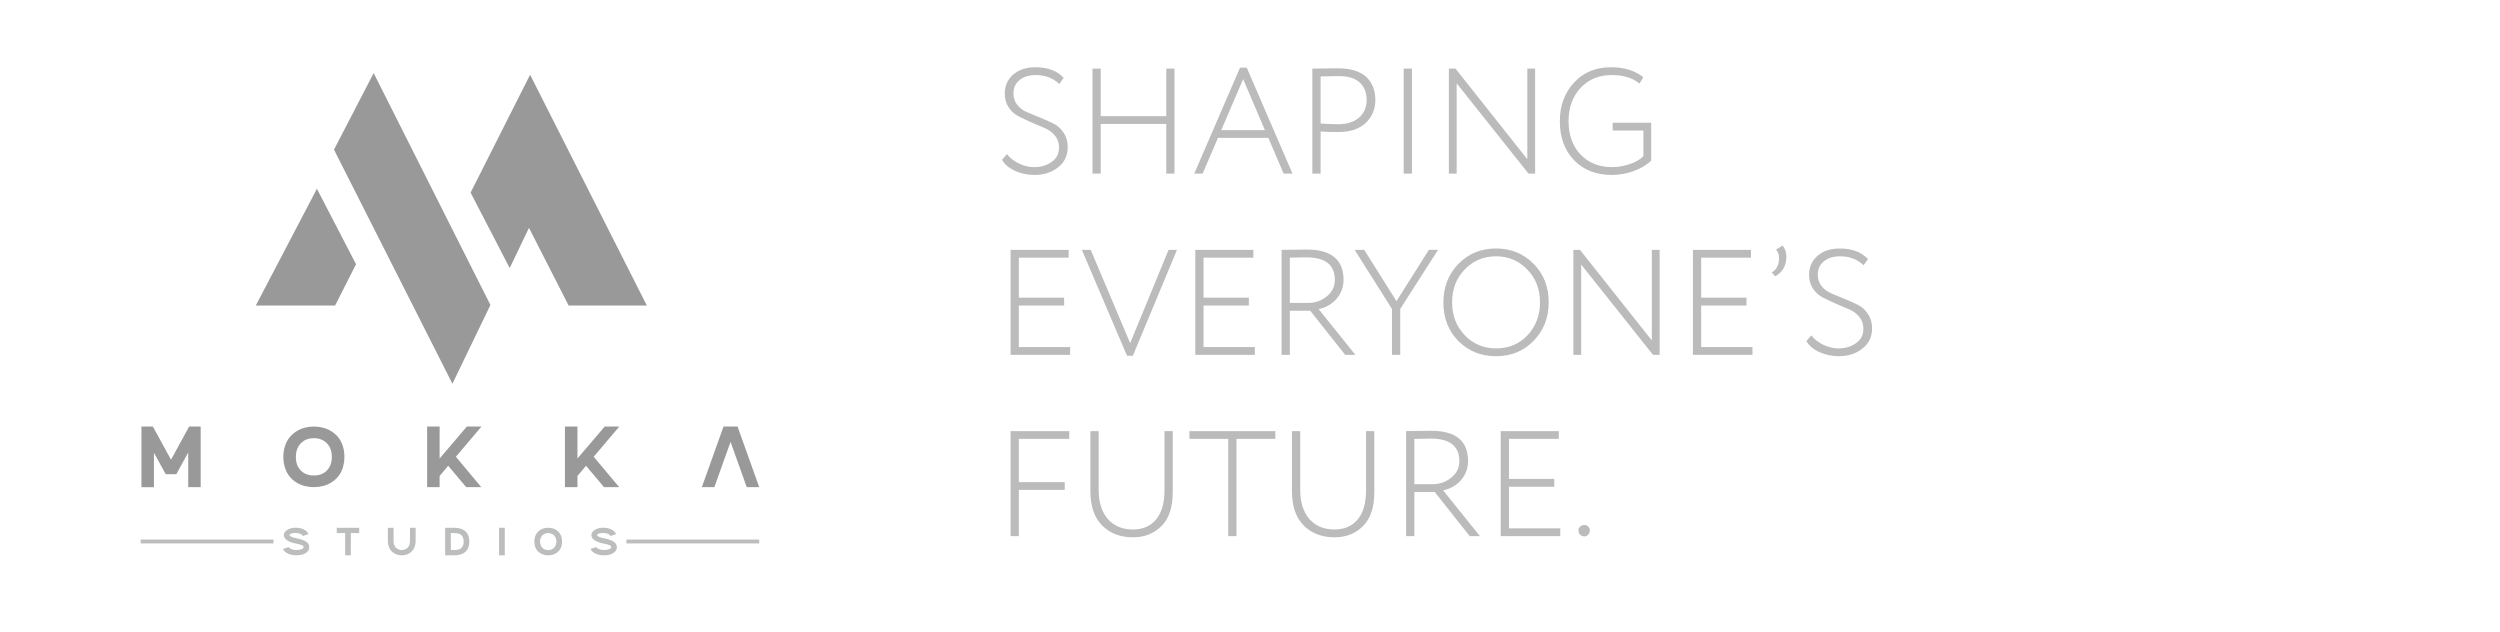
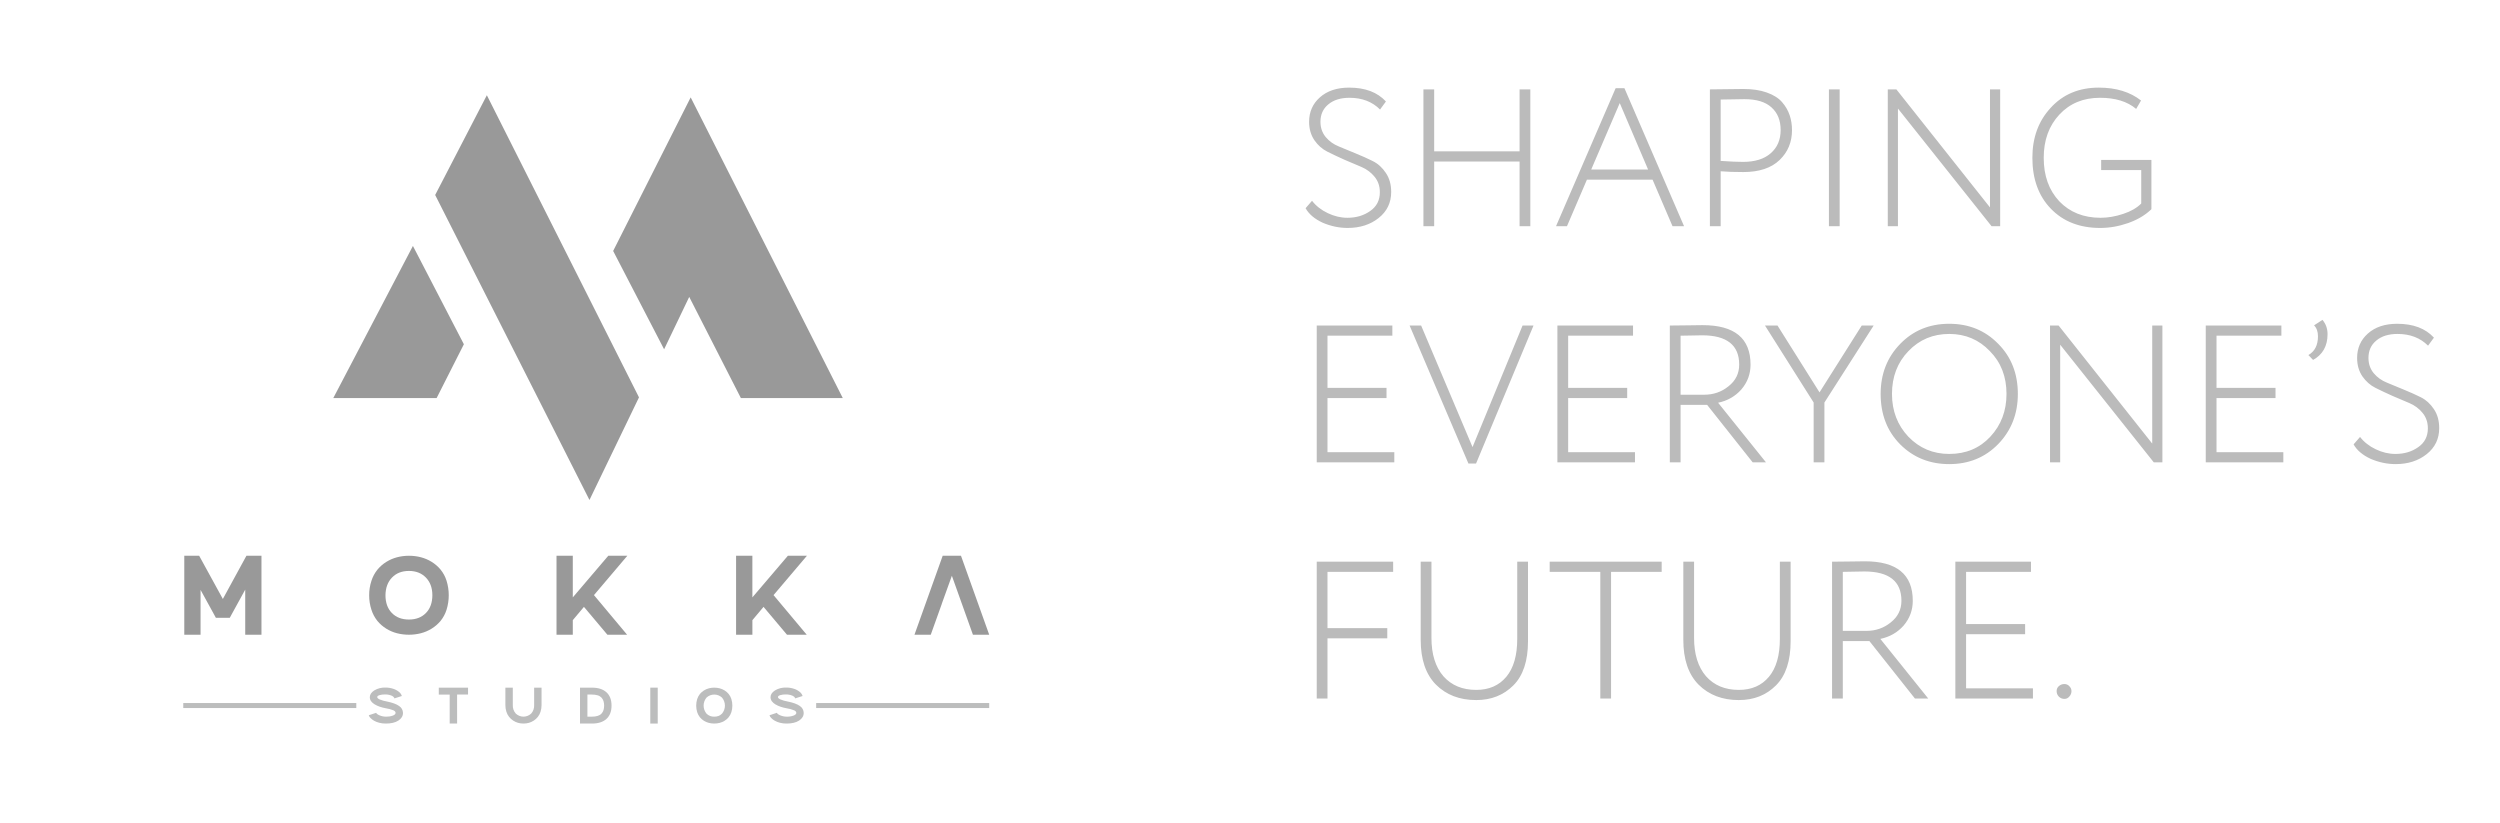
- <svg xmlns="http://www.w3.org/2000/svg" width="400" height="101" viewBox="0 0 400 101" fill="none">
+ <svg xmlns="http://www.w3.org/2000/svg" width="307" height="101" viewBox="0 0 307 101" fill="none">
  <g opacity="0.4">
    <path d="M40.926 48.885L50.707 30.201L56.964 42.275L53.616 48.885H40.926Z" fill="black" />
    <path d="M59.786 11.694L53.439 23.944L72.387 61.398L78.468 48.796L59.786 11.694Z" fill="black" />
    <path d="M75.295 30.818L84.815 11.959L103.495 48.885H90.981L84.637 36.459L81.552 42.892L75.295 30.818Z" fill="black" />
    <path d="M26.509 75.869L26.307 75.493L24.629 72.437V77.947H22.63V68.247H24.457L27.366 73.554L30.261 68.247H32.109V77.944H30.114V72.405L28.419 75.493L28.216 75.869H26.509Z" fill="black" />
    <path d="M50.222 68.247C50.712 68.246 51.2 68.306 51.675 68.428C52.145 68.548 52.594 68.74 53.007 68.996C53.42 69.25 53.79 69.57 54.1 69.943C54.429 70.349 54.679 70.814 54.836 71.314C55.197 72.474 55.197 73.717 54.836 74.878C54.679 75.377 54.429 75.843 54.1 76.25C53.789 76.623 53.42 76.942 53.007 77.197C52.594 77.452 52.145 77.643 51.675 77.764C50.718 78.005 49.715 78.005 48.758 77.764C48.289 77.644 47.841 77.453 47.43 77.197C47.019 76.942 46.652 76.623 46.344 76.25C46.018 75.842 45.769 75.376 45.612 74.878C45.424 74.303 45.33 73.701 45.334 73.096C45.33 72.495 45.424 71.897 45.612 71.326C45.77 70.829 46.018 70.365 46.344 69.958C46.653 69.585 47.019 69.263 47.43 69.007C47.841 68.749 48.289 68.555 48.758 68.432C49.236 68.308 49.728 68.246 50.222 68.247ZM50.222 76.079C51.088 76.079 51.782 75.811 52.305 75.276C52.828 74.741 53.091 74.014 53.094 73.096C53.094 72.194 52.83 71.471 52.301 70.926C51.772 70.382 51.078 70.11 50.218 70.111C49.35 70.111 48.656 70.383 48.135 70.926C47.613 71.47 47.347 72.193 47.336 73.096C47.336 74.012 47.598 74.739 48.122 75.276C48.646 75.813 49.346 76.081 50.222 76.079Z" fill="black" />
    <path d="M77.007 77.944H74.587L71.708 74.523L70.339 76.155V77.944H68.34V68.247H70.339V73.36L74.697 68.247H77.036L72.939 73.08L77.007 77.944Z" fill="black" />
    <path d="M99.065 77.944H96.641L93.762 74.523L92.394 76.155V77.944H90.391V68.247H92.391V73.36L96.751 68.247H99.09L94.991 73.08L99.065 77.944Z" fill="black" />
    <path d="M118.009 68.247H115.762L112.297 77.944H114.297L114.98 76.036L115.648 74.171H115.641L116.89 70.705L119.476 77.944H121.475L118.009 68.247Z" fill="black" />
    <path d="M49.487 87.546C49.487 87.93 49.297 88.24 48.916 88.489C48.536 88.737 48.016 88.854 47.361 88.854C47.097 88.855 46.834 88.823 46.579 88.758C46.355 88.703 46.14 88.619 45.938 88.508C45.779 88.419 45.632 88.307 45.502 88.178C45.401 88.083 45.327 87.964 45.286 87.832L46.198 87.532C46.221 87.632 46.357 87.736 46.607 87.844C46.867 87.955 47.147 88.01 47.429 88.007C47.703 88.012 47.976 87.969 48.234 87.878C48.464 87.79 48.577 87.68 48.577 87.546C48.577 87.411 48.493 87.318 48.323 87.232C48.023 87.11 47.708 87.025 47.387 86.978C47.133 86.933 46.882 86.868 46.637 86.785C46.419 86.71 46.209 86.614 46.011 86.497C45.839 86.401 45.689 86.269 45.572 86.11C45.468 85.968 45.413 85.796 45.412 85.621C45.412 85.3 45.593 85.023 45.954 84.787C46.37 84.537 46.85 84.413 47.336 84.433C47.657 84.431 47.975 84.48 48.28 84.58C48.542 84.661 48.785 84.791 48.997 84.964C49.162 85.093 49.284 85.269 49.347 85.469L48.437 85.764C48.404 85.625 48.279 85.508 48.065 85.416C47.811 85.317 47.54 85.27 47.268 85.278C47.042 85.273 46.817 85.303 46.6 85.365C46.414 85.424 46.322 85.503 46.322 85.603C46.322 85.701 46.423 85.797 46.623 85.89C46.902 86.006 47.193 86.09 47.491 86.14C48.185 86.279 48.691 86.464 49.009 86.696C49.153 86.787 49.272 86.912 49.356 87.06C49.439 87.209 49.484 87.376 49.487 87.546Z" fill="#58595B" />
    <path d="M56.133 88.854H55.221V85.293H53.883V84.443H57.475V85.291H56.132L56.133 88.854Z" fill="#58595B" />
    <path d="M66.502 84.443V86.583C66.505 86.86 66.463 87.136 66.379 87.4C66.307 87.632 66.194 87.848 66.044 88.039C65.761 88.389 65.377 88.643 64.944 88.765C64.511 88.882 64.054 88.882 63.62 88.765C63.406 88.704 63.202 88.611 63.016 88.487C62.828 88.365 62.66 88.213 62.519 88.037C62.369 87.846 62.255 87.63 62.183 87.398C62.099 87.134 62.058 86.859 62.061 86.582V84.443H62.973V86.583C62.953 86.963 63.082 87.336 63.333 87.622C63.588 87.868 63.929 88.005 64.283 88.005C64.637 88.005 64.978 87.868 65.233 87.622C65.484 87.336 65.613 86.963 65.593 86.583V84.443H66.502Z" fill="#58595B" />
    <path d="M72.69 84.443C73.459 84.443 74.053 84.633 74.47 85.012C74.888 85.392 75.097 85.937 75.097 86.648C75.097 87.359 74.888 87.905 74.47 88.284C74.053 88.664 73.459 88.853 72.69 88.853H71.225V84.443H72.69ZM72.69 85.291H72.134V88.005H72.69C72.933 88.01 73.176 87.977 73.409 87.907C73.587 87.853 73.748 87.754 73.875 87.618C73.983 87.494 74.064 87.349 74.114 87.192C74.212 86.836 74.212 86.46 74.114 86.104C74.064 85.947 73.983 85.802 73.875 85.679C73.748 85.543 73.588 85.443 73.409 85.39C73.176 85.32 72.933 85.287 72.69 85.293V85.291Z" fill="#58595B" />
    <path d="M80.768 84.443V88.853H79.855V84.443H80.768Z" fill="#58595B" />
    <path d="M87.711 84.443C87.934 84.443 88.157 84.47 88.373 84.525C88.587 84.58 88.79 84.667 88.978 84.783C89.166 84.899 89.334 85.044 89.475 85.214C89.625 85.399 89.739 85.61 89.811 85.837C89.974 86.365 89.974 86.93 89.811 87.458C89.739 87.685 89.625 87.897 89.475 88.082C89.334 88.252 89.166 88.398 88.978 88.514C88.79 88.629 88.587 88.716 88.373 88.771C87.938 88.88 87.482 88.88 87.047 88.771C86.834 88.716 86.63 88.63 86.443 88.514C86.255 88.398 86.088 88.252 85.948 88.082C85.8 87.896 85.687 87.685 85.615 87.458C85.452 86.932 85.452 86.369 85.615 85.843C85.687 85.617 85.8 85.406 85.948 85.221C86.088 85.051 86.255 84.905 86.443 84.789C86.63 84.671 86.833 84.582 87.047 84.526C87.264 84.47 87.487 84.442 87.711 84.443ZM87.711 88.005C87.886 88.013 88.061 87.985 88.224 87.922C88.388 87.859 88.537 87.762 88.661 87.639C88.894 87.362 89.021 87.012 89.021 86.65C89.021 86.289 88.894 85.939 88.661 85.662C88.402 85.424 88.063 85.291 87.712 85.291C87.36 85.291 87.021 85.424 86.762 85.662C86.531 85.94 86.404 86.289 86.404 86.65C86.404 87.012 86.531 87.362 86.762 87.639C86.886 87.762 87.035 87.859 87.198 87.922C87.361 87.985 87.536 88.014 87.711 88.007V88.005Z" fill="#58595B" />
    <path d="M98.695 87.545C98.695 87.93 98.505 88.24 98.125 88.488C97.744 88.737 97.225 88.854 96.569 88.854C96.305 88.854 96.043 88.822 95.787 88.758C95.564 88.703 95.348 88.619 95.147 88.508C94.987 88.418 94.84 88.307 94.711 88.177C94.61 88.083 94.535 87.963 94.494 87.832L95.406 87.531C95.429 87.632 95.565 87.736 95.815 87.844C96.075 87.954 96.355 88.01 96.637 88.007C96.911 88.012 97.184 87.968 97.443 87.877C97.672 87.79 97.786 87.68 97.786 87.545C97.786 87.411 97.701 87.318 97.531 87.231C97.231 87.11 96.917 87.024 96.597 86.977C96.342 86.933 96.091 86.868 95.845 86.784C95.627 86.71 95.418 86.614 95.219 86.497C95.047 86.4 94.898 86.268 94.78 86.109C94.677 85.967 94.621 85.796 94.62 85.62C94.62 85.3 94.8 85.022 95.161 84.787C95.579 84.535 96.062 84.412 96.55 84.433C96.87 84.43 97.188 84.48 97.493 84.58C97.754 84.66 97.997 84.79 98.208 84.963C98.374 85.093 98.496 85.269 98.559 85.469L97.65 85.763C97.616 85.624 97.491 85.508 97.277 85.416C97.024 85.317 96.752 85.27 96.48 85.277C96.254 85.273 96.029 85.302 95.812 85.365C95.627 85.423 95.534 85.502 95.534 85.602C95.534 85.701 95.636 85.797 95.836 85.89C96.115 86.006 96.406 86.09 96.704 86.14C97.397 86.279 97.903 86.464 98.222 86.695C98.365 86.787 98.483 86.912 98.566 87.061C98.648 87.209 98.693 87.376 98.695 87.545Z" fill="#58595B" />
    <path d="M43.754 86.332H22.505V86.947H43.754V86.332Z" fill="#58595B" />
    <path d="M121.475 86.332H100.226V86.947H121.475V86.332Z" fill="#58595B" />
  </g>
  <g opacity="0.35">
    <path d="M169.446 23.6C169.446 22.864 169.23 22.232 168.798 21.704C168.366 21.176 167.83 20.776 167.19 20.504C166.55 20.232 165.854 19.936 165.102 19.616C164.35 19.28 163.654 18.952 163.014 18.632C162.374 18.312 161.838 17.84 161.406 17.216C160.974 16.576 160.758 15.824 160.758 14.96C160.758 13.744 161.198 12.744 162.078 11.96C162.974 11.16 164.174 10.76 165.678 10.76C167.646 10.76 169.15 11.328 170.19 12.464L169.47 13.448C168.51 12.488 167.262 12.008 165.726 12.008C164.622 12.008 163.75 12.28 163.11 12.824C162.47 13.352 162.15 14.064 162.15 14.96C162.15 15.68 162.366 16.304 162.798 16.832C163.23 17.344 163.766 17.728 164.406 17.984C165.046 18.24 165.742 18.528 166.494 18.848C167.246 19.152 167.942 19.464 168.582 19.784C169.222 20.104 169.758 20.592 170.19 21.248C170.622 21.888 170.838 22.664 170.838 23.576C170.838 24.888 170.326 25.952 169.302 26.768C168.278 27.584 167.006 27.992 165.486 27.992C164.446 27.992 163.422 27.776 162.414 27.344C161.422 26.88 160.726 26.288 160.326 25.568L161.118 24.656C161.598 25.28 162.238 25.784 163.038 26.168C163.838 26.552 164.646 26.744 165.462 26.744C166.55 26.744 167.486 26.464 168.27 25.904C169.054 25.36 169.446 24.592 169.446 23.6ZM187.924 27.776H186.604V19.832H176.116V27.776H174.796V10.976H176.116V18.584H186.604V10.976H187.924V27.776ZM192.425 27.776H191.081L198.401 10.832H199.481L206.801 27.776H205.385L202.937 22.064H194.873L192.425 27.776ZM202.385 20.816L198.905 12.656L195.401 20.816H202.385ZM211.296 21.032V27.776H209.976V10.976C210.632 10.976 211.312 10.968 212.016 10.952C212.72 10.936 213.408 10.928 214.08 10.928C215.2 10.928 216.16 11.072 216.96 11.36C217.776 11.648 218.4 12.04 218.832 12.536C219.264 13.032 219.576 13.568 219.768 14.144C219.96 14.704 220.056 15.32 220.056 15.992C220.056 17.448 219.552 18.664 218.544 19.64C217.52 20.632 216.032 21.128 214.08 21.128C212.976 21.128 212.048 21.096 211.296 21.032ZM214.2 12.176C213.672 12.176 212.704 12.192 211.296 12.224V19.76C212.448 19.84 213.36 19.88 214.032 19.88C215.504 19.88 216.64 19.528 217.44 18.824C218.256 18.12 218.664 17.168 218.664 15.968C218.664 14.784 218.288 13.856 217.536 13.184C216.8 12.512 215.688 12.176 214.2 12.176ZM225.911 27.776H224.591V10.976H225.911V27.776ZM245.619 10.976V27.776H244.563L233.067 13.328V27.776H231.819V10.976H232.875L244.371 25.472V10.976H245.619ZM262.944 20.888H258.024V19.64H264.192V25.688C263.456 26.408 262.504 26.976 261.336 27.392C260.184 27.792 259.04 27.992 257.904 27.992C255.392 27.992 253.376 27.208 251.856 25.64C250.336 24.072 249.576 21.984 249.576 19.376C249.576 16.896 250.328 14.848 251.832 13.232C253.336 11.584 255.304 10.76 257.736 10.76C259.848 10.76 261.576 11.288 262.92 12.344L262.32 13.376C261.248 12.464 259.768 12.008 257.88 12.008C255.832 12.008 254.168 12.696 252.888 14.072C251.608 15.448 250.968 17.216 250.968 19.376C250.968 21.584 251.608 23.368 252.888 24.728C254.184 26.072 255.872 26.744 257.952 26.744C258.848 26.744 259.776 26.584 260.736 26.264C261.664 25.96 262.4 25.536 262.944 24.992V20.888ZM171.222 56.776H161.694V39.976H170.982V41.224H163.014V47.632H170.262V48.88H163.014V55.528H171.222V56.776ZM186.971 39.976H188.315L181.259 56.92H180.323L173.099 39.976H174.515L180.827 54.904L186.971 39.976ZM200.777 56.776H191.249V39.976H200.537V41.224H192.569V47.632H199.817V48.88H192.569V55.528H200.777V56.776ZM206.374 49.72V56.776H205.054V39.976C205.774 39.976 206.502 39.968 207.238 39.952C207.974 39.936 208.59 39.928 209.086 39.928C213.006 39.928 214.966 41.544 214.966 44.776C214.966 45.928 214.59 46.944 213.838 47.824C213.086 48.672 212.134 49.216 210.982 49.456L216.862 56.776H215.23L209.638 49.72H206.374ZM209.014 41.176C208.662 41.176 207.782 41.192 206.374 41.224V48.472H209.278C210.414 48.472 211.406 48.128 212.254 47.44C213.134 46.752 213.574 45.864 213.574 44.776C213.574 42.376 212.054 41.176 209.014 41.176ZM228.621 39.976H230.085L224.037 49.432V56.776H222.717V49.432L216.741 39.976H218.277L223.437 48.184L228.621 39.976ZM230.943 48.376C230.943 45.928 231.743 43.88 233.343 42.232C234.943 40.584 236.951 39.76 239.367 39.76C241.767 39.76 243.767 40.576 245.367 42.208C246.983 43.824 247.791 45.88 247.791 48.376C247.791 50.824 246.983 52.88 245.367 54.544C243.767 56.176 241.767 56.992 239.367 56.992C236.967 56.992 234.959 56.184 233.343 54.568C231.743 52.952 230.943 50.888 230.943 48.376ZM232.335 48.376C232.335 50.456 233.007 52.208 234.351 53.632C235.711 55.04 237.383 55.744 239.367 55.744C241.415 55.744 243.095 55.04 244.407 53.632C245.735 52.208 246.399 50.456 246.399 48.376C246.399 46.248 245.719 44.496 244.359 43.12C243.015 41.712 241.351 41.008 239.367 41.008C237.367 41.008 235.695 41.712 234.351 43.12C233.007 44.512 232.335 46.264 232.335 48.376ZM265.541 39.976V56.776H264.485L252.989 42.328V56.776H251.741V39.976H252.797L264.293 54.472V39.976H265.541ZM280.394 56.776H270.866V39.976H280.154V41.224H272.186V47.632H279.434V48.88H272.186V55.528H280.394V56.776ZM284.167 39.952L285.199 39.28C285.615 39.776 285.823 40.36 285.823 41.032C285.823 42.488 285.231 43.544 284.047 44.2L283.471 43.6C284.255 43.152 284.647 42.384 284.647 41.296C284.647 40.72 284.487 40.272 284.167 39.952ZM298.142 52.6C298.142 51.864 297.926 51.232 297.494 50.704C297.062 50.176 296.526 49.776 295.886 49.504C295.246 49.232 294.55 48.936 293.798 48.616C293.046 48.28 292.35 47.952 291.71 47.632C291.07 47.312 290.534 46.84 290.102 46.216C289.67 45.576 289.454 44.824 289.454 43.96C289.454 42.744 289.894 41.744 290.774 40.96C291.67 40.16 292.87 39.76 294.374 39.76C296.342 39.76 297.846 40.328 298.886 41.464L298.166 42.448C297.206 41.488 295.958 41.008 294.422 41.008C293.318 41.008 292.446 41.28 291.806 41.824C291.166 42.352 290.846 43.064 290.846 43.96C290.846 44.68 291.062 45.304 291.494 45.832C291.926 46.344 292.462 46.728 293.102 46.984C293.742 47.24 294.438 47.528 295.19 47.848C295.942 48.152 296.638 48.464 297.278 48.784C297.918 49.104 298.454 49.592 298.886 50.248C299.318 50.888 299.534 51.664 299.534 52.576C299.534 53.888 299.022 54.952 297.998 55.768C296.974 56.584 295.702 56.992 294.182 56.992C293.142 56.992 292.118 56.776 291.11 56.344C290.118 55.88 289.422 55.288 289.022 54.568L289.814 53.656C290.294 54.28 290.934 54.784 291.734 55.168C292.534 55.552 293.342 55.744 294.158 55.744C295.246 55.744 296.182 55.464 296.966 54.904C297.75 54.36 298.142 53.592 298.142 52.6ZM163.014 85.776H161.694V68.976H171.078V70.224H163.014V77.136H170.358V78.384H163.014V85.776ZM186.318 68.976H187.638V78.744C187.638 81.16 187.038 82.968 185.838 84.168C184.638 85.368 183.118 85.968 181.278 85.968C179.246 85.968 177.598 85.336 176.334 84.072C175.086 82.808 174.462 80.976 174.462 78.576V68.976H175.782V78.336C175.782 80.336 176.27 81.904 177.246 83.04C178.238 84.16 179.582 84.72 181.278 84.72C182.846 84.72 184.078 84.184 184.974 83.112C185.87 82.04 186.318 80.488 186.318 78.456V68.976ZM196.518 70.224H190.302V68.976H204.054V70.224H197.838V85.776H196.518V70.224ZM218.568 68.976H219.888V78.744C219.888 81.16 219.288 82.968 218.088 84.168C216.888 85.368 215.368 85.968 213.528 85.968C211.496 85.968 209.848 85.336 208.584 84.072C207.336 82.808 206.712 80.976 206.712 78.576V68.976H208.032V78.336C208.032 80.336 208.52 81.904 209.496 83.04C210.488 84.16 211.832 84.72 213.528 84.72C215.096 84.72 216.328 84.184 217.224 83.112C218.12 82.04 218.568 80.488 218.568 78.456V68.976ZM226.296 78.72V85.776H224.976V68.976C225.696 68.976 226.424 68.968 227.16 68.952C227.896 68.936 228.512 68.928 229.008 68.928C232.928 68.928 234.888 70.544 234.888 73.776C234.888 74.928 234.512 75.944 233.76 76.824C233.008 77.672 232.056 78.216 230.904 78.456L236.784 85.776H235.152L229.56 78.72H226.296ZM228.936 70.176C228.584 70.176 227.704 70.192 226.296 70.224V77.472H229.2C230.336 77.472 231.328 77.128 232.176 76.44C233.056 75.752 233.496 74.864 233.496 73.776C233.496 71.376 231.976 70.176 228.936 70.176ZM249.644 85.776H240.116V68.976H249.404V70.224H241.436V76.632H248.684V77.88H241.436V84.528H249.644V85.776ZM252.553 84.864C252.553 84.624 252.641 84.424 252.817 84.264C253.009 84.088 253.241 84 253.513 84C253.753 84 253.953 84.088 254.113 84.264C254.289 84.44 254.377 84.64 254.377 84.864C254.377 85.12 254.289 85.344 254.113 85.536C253.953 85.728 253.753 85.824 253.513 85.824C253.241 85.824 253.009 85.728 252.817 85.536C252.641 85.344 252.553 85.12 252.553 84.864Z" fill="#3B3B3B" />
  </g>
</svg>
